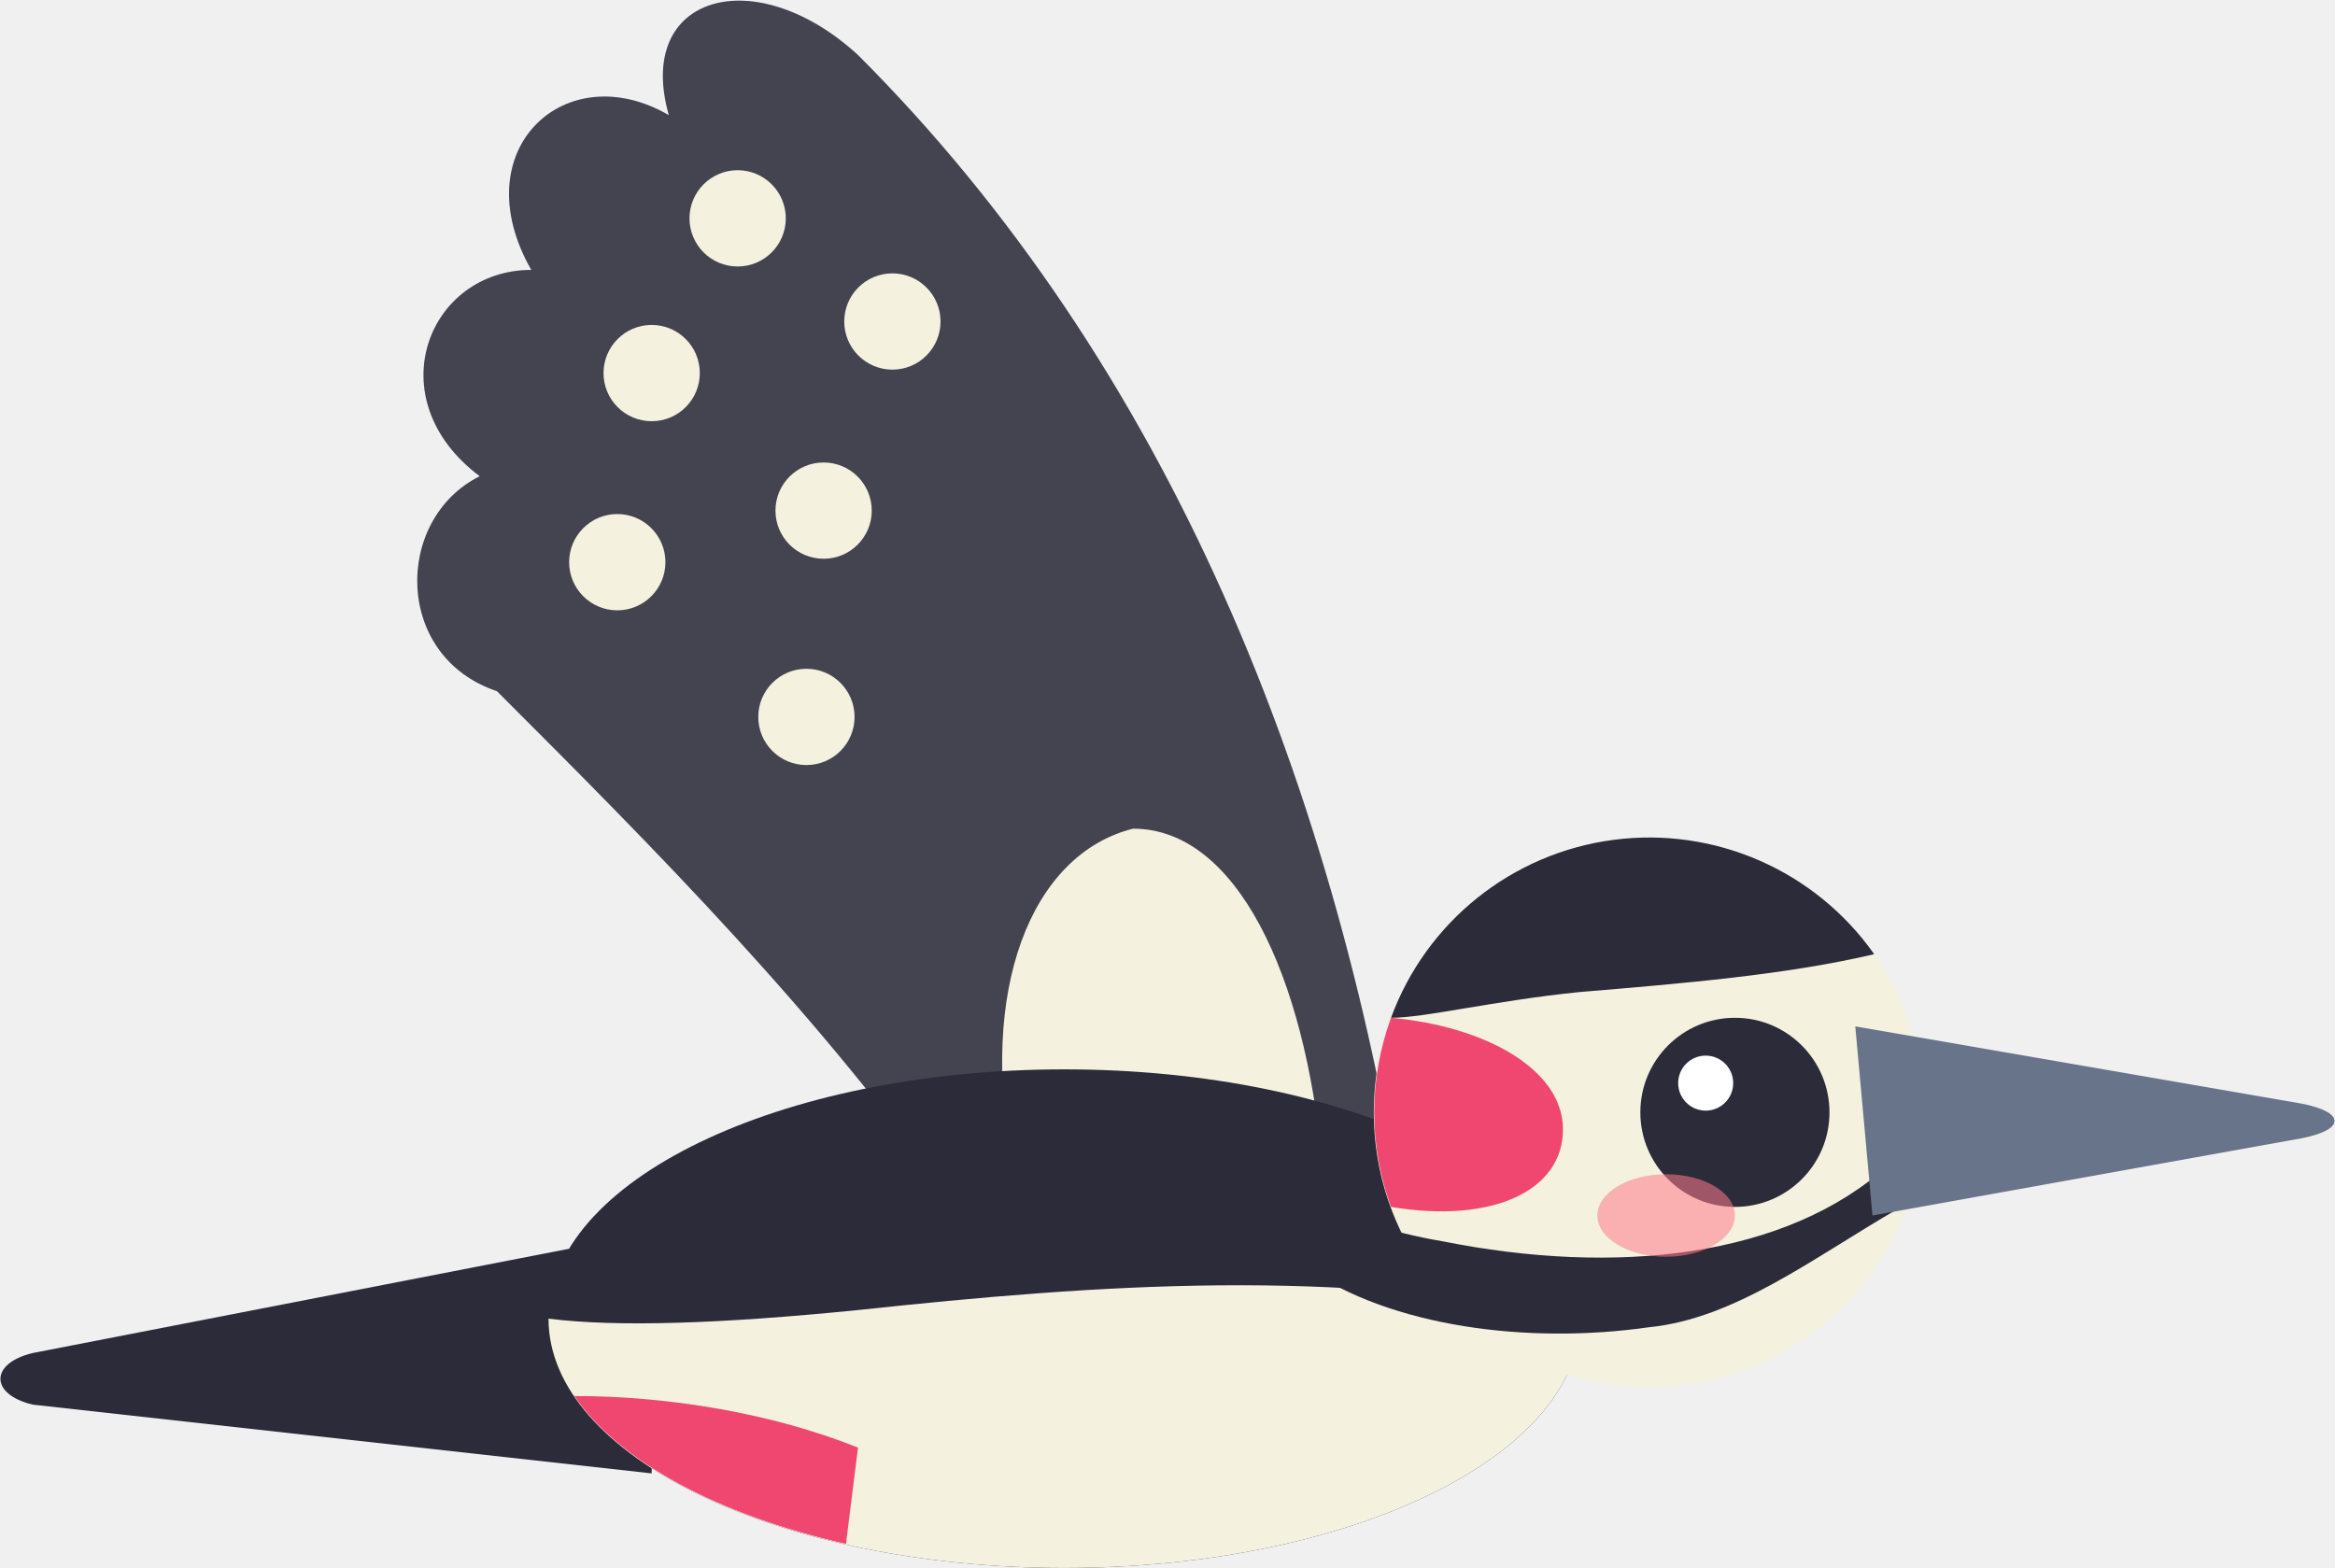
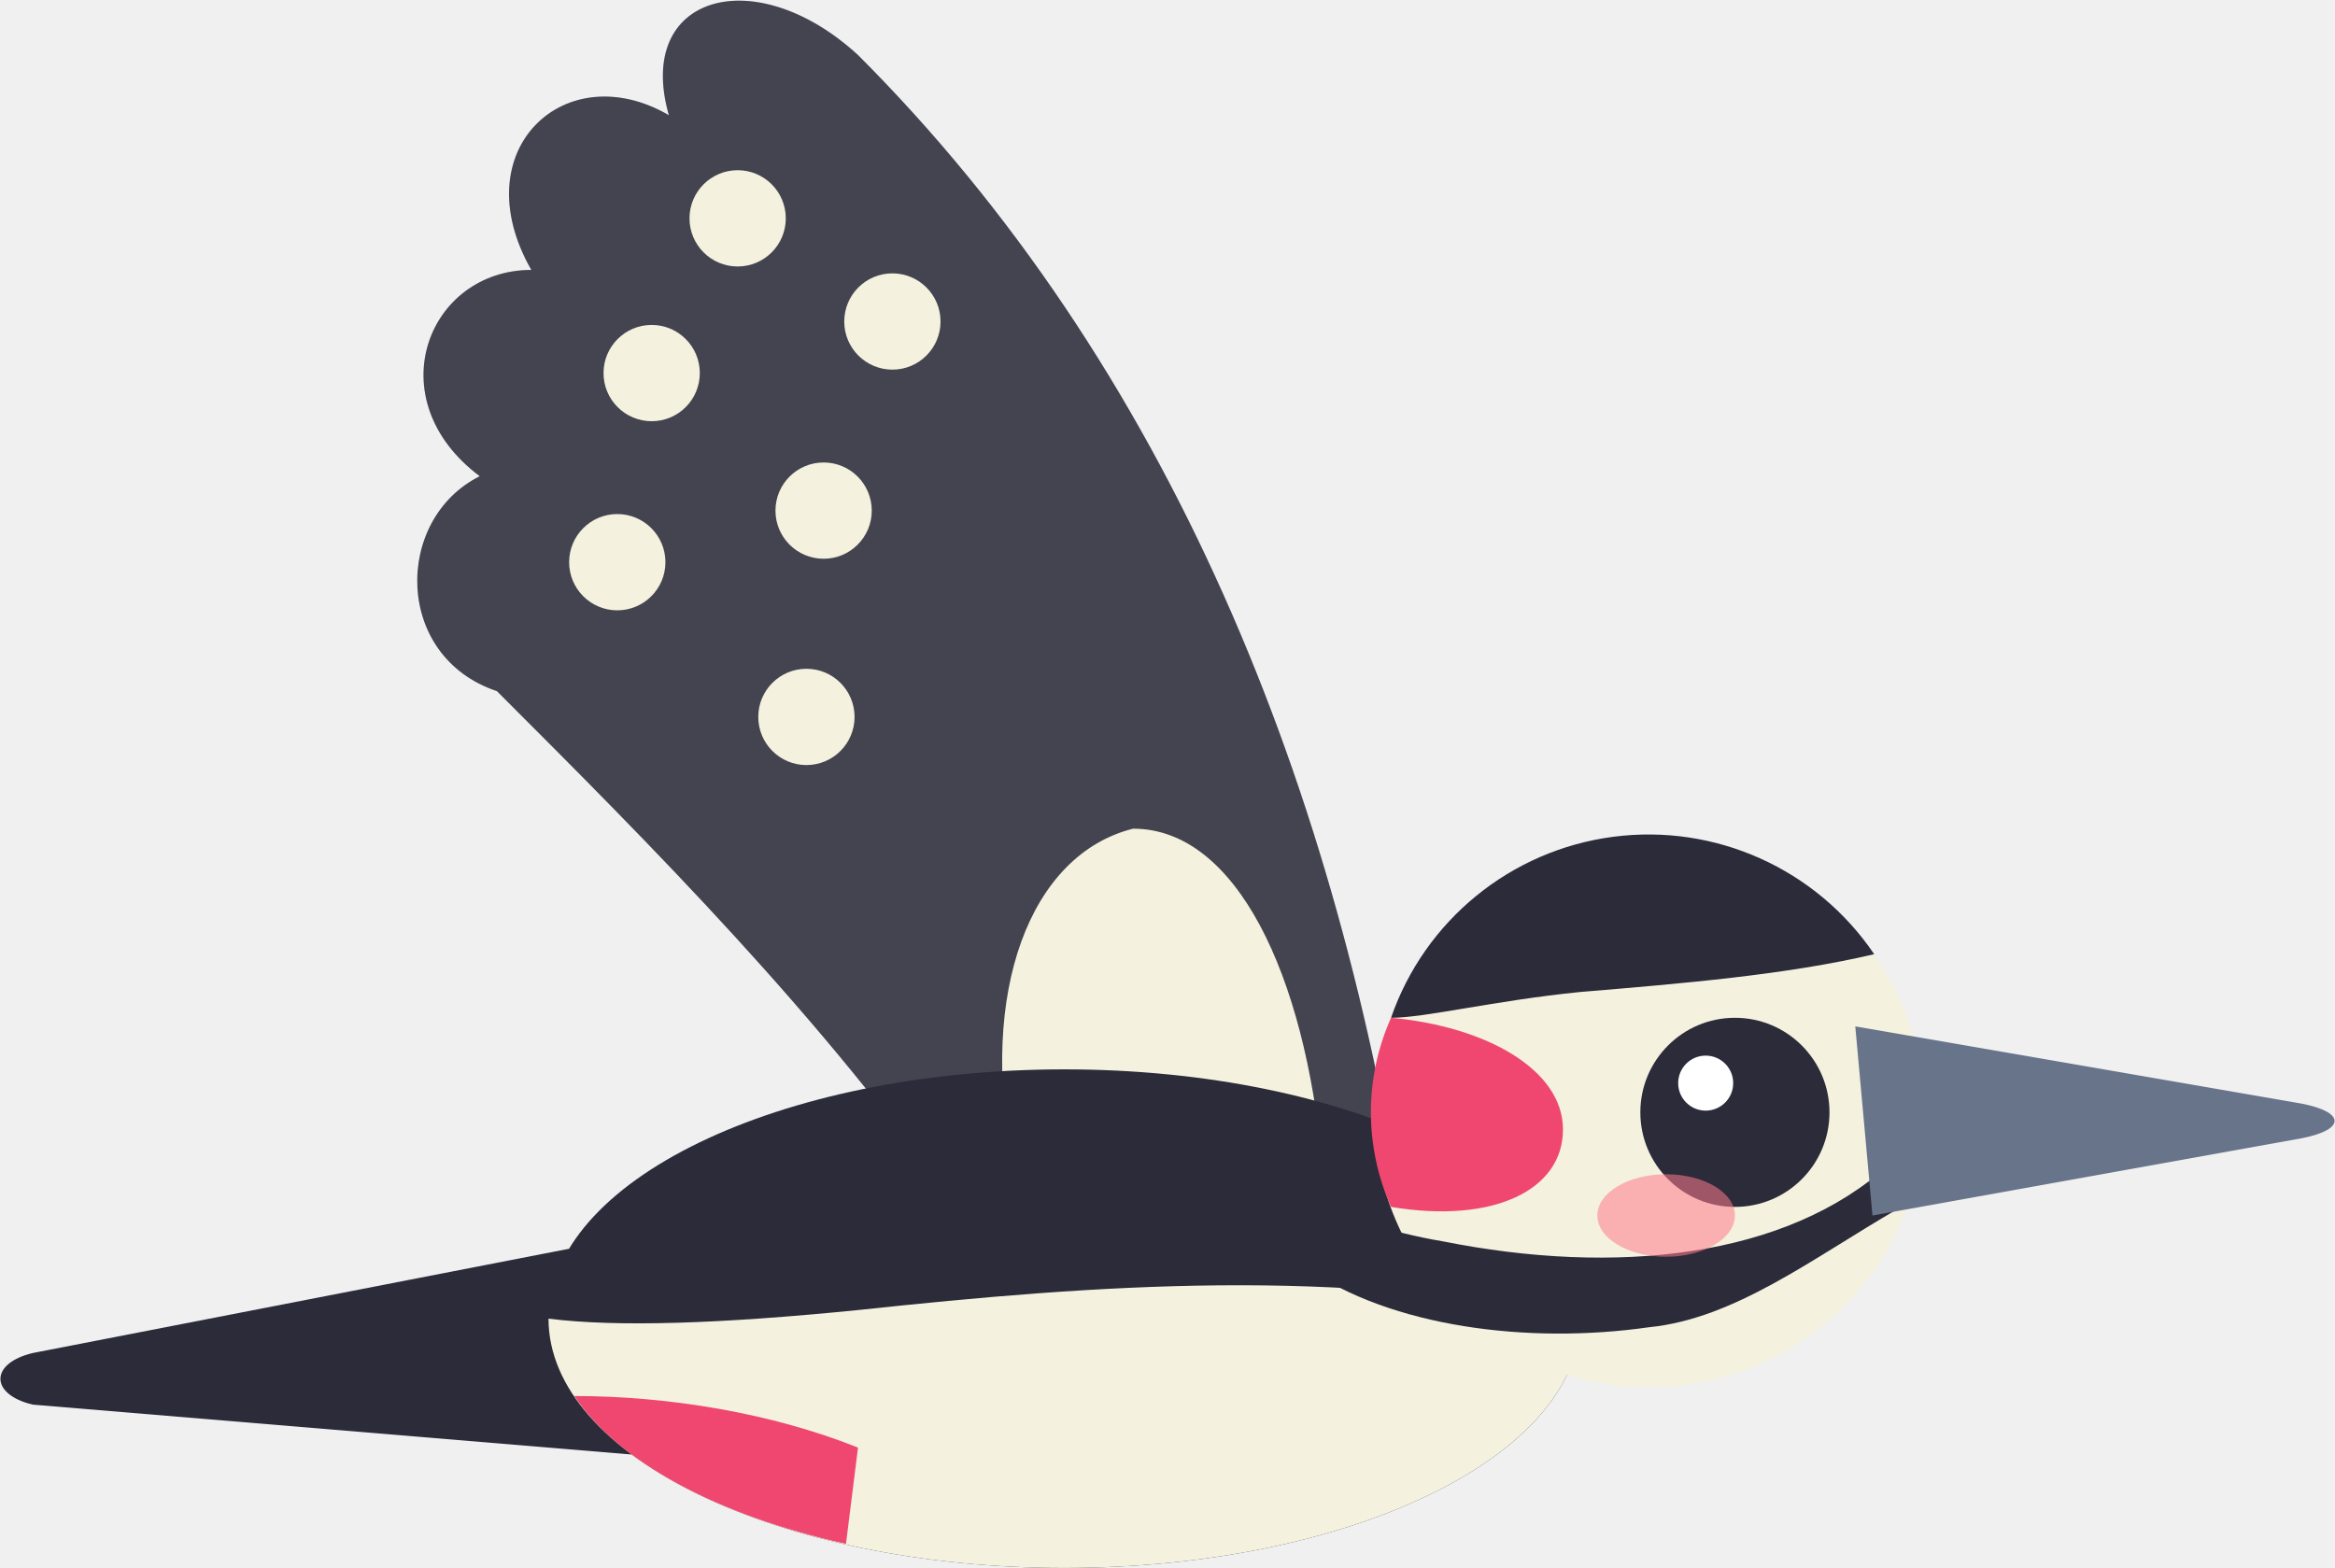
<svg xmlns="http://www.w3.org/2000/svg" viewBox="42.1 9.3 135.8 91.2">
-   <g class="part-tail" style="transform-box: fill-box; transform-origin: 100% 50%">
-     <path d="M80 81 L44 88 C41.5 88.6 41.5 90.4 44 91 L80 95 Z" fill="#2b2b3a" />
+   <g class="part-tail" style="transform-box: fill-box; transform-origin: 100% 53.8%">
+     <path d="M80 81 L44 88 C41.5 88.6 41.5 90.4 44 91 L80 94 Z" fill="#2b2b3a" />
  </g>
  <g class="part-wings" style="transform-box: fill-box; transform-origin: 85% 95%">
    <path d="M 124 82 C 120 55 110 30.5 92 12.5 C 86 7 79 9 81 16 C 75 12.5 69 18 73 25 C 67 25 64 32.5 70 37 C 65 39.5 65 47.5 71 49.5 C 80 58.5 90 68.5 98 80 C 104 88 118 88 124 82 Z" fill="#2b2b3a" />
    <path d="M 124 82 C 120 55 110 30.5 92 12.5 C 86 7 79 9 81 16 C 75 12.5 69 18 73 25 C 67 25 64 32.5 70 37 C 65 39.5 65 47.5 71 49.5 C 80 58.5 90 68.5 98 80 C 104 88 118 88 124 82 Z" fill="#ffffff" opacity="0.12" />
    <path d="M101 77 C 99 67 102 59 108 57.5 C 114 57.5 118 66 119 77 Z" fill="#f4f1de" />
    <circle cx="85" cy="22" r="2.8" fill="#f4f1de" />
    <circle cx="80" cy="31" r="2.8" fill="#f4f1de" />
    <circle cx="78" cy="42" r="2.8" fill="#f4f1de" />
    <circle cx="94" cy="28" r="2.8" fill="#f4f1de" />
    <circle cx="90" cy="39" r="2.8" fill="#f4f1de" />
    <circle cx="89" cy="51" r="2.8" fill="#f4f1de" />
  </g>
  <ellipse cx="104" cy="86" rx="30" ry="14.5" fill="#2b2b3a" />
  <path d="M74 86 A30 14.5 0 0 0 134 86 C120 83 106 84 92 85.5 C84 86.3 78 86.5 74 86 Z" fill="#f4f1de" />
-   <path d="M75.5 90.5 C 81 90.5 87 91.5 92 93.5 L 91.3 99.1 A30 14.5 0 0 1 75.5 90.5 Z" fill="#ef476f" />
+   <path d="M75.5 90.5 C 81 90.5 87 91.5 92 93.5 L 91.3 99.1 A29.5 14.25 0 0 1 75.5 90.5 Z" fill="#ef476f" />
  <circle cx="138" cy="74" r="16" fill="#f4f1de" />
-   <path d="M123 68.5 A16 16 0 0 1 151.1 64.8 C 146 66 140 66.5 134 67 C 129 67.5 125 68.5 123 68.5 Z" fill="#2b2b3a" />
-   <path d="M123 68.5 C 128.5 69 133 71.5 133 75 C 133 78.5 129 80.5 123 79.5 A16 16 0 0 1 123 68.5 Z" fill="#ef476f" />
+   <path d="M123 68.5 A15.85 15.85 0 0 1 151.1 64.8 C 146 66 140 66.5 134 67 C 129 67.5 125 68.5 123 68.5 Z" fill="#2b2b3a" />
+   <path d="M123 68.5 C 128.5 69 133 71.5 133 75 C 133 78.5 129 80.5 123 79.5 A13.5 13.5 0 0 1 123 68.5 Z" fill="#ef476f" />
  <path d="M152 77 C 146 82.5 136 83.5 126 81.5 C 123 81 120 80 118 79 L 118 83 C 123 86.5 131 87.5 138 86.5 C 143 86 147.5 82.5 152.5 79.6 Z" fill="#2b2b3a" />
  <path d="M150 69 L 176 73.5 C 178.5 74 178.5 75 176 75.5 L 151 80 Z" fill="#68748a" />
  <circle cx="143" cy="74" r="5.5" fill="#2b2b3a" />
  <circle cx="141.3" cy="72.3" r="1.6" fill="#ffffff" />
  <ellipse cx="139" cy="80" rx="4" ry="2.4" fill="#ff7a8a" opacity="0.55" />
</svg>
